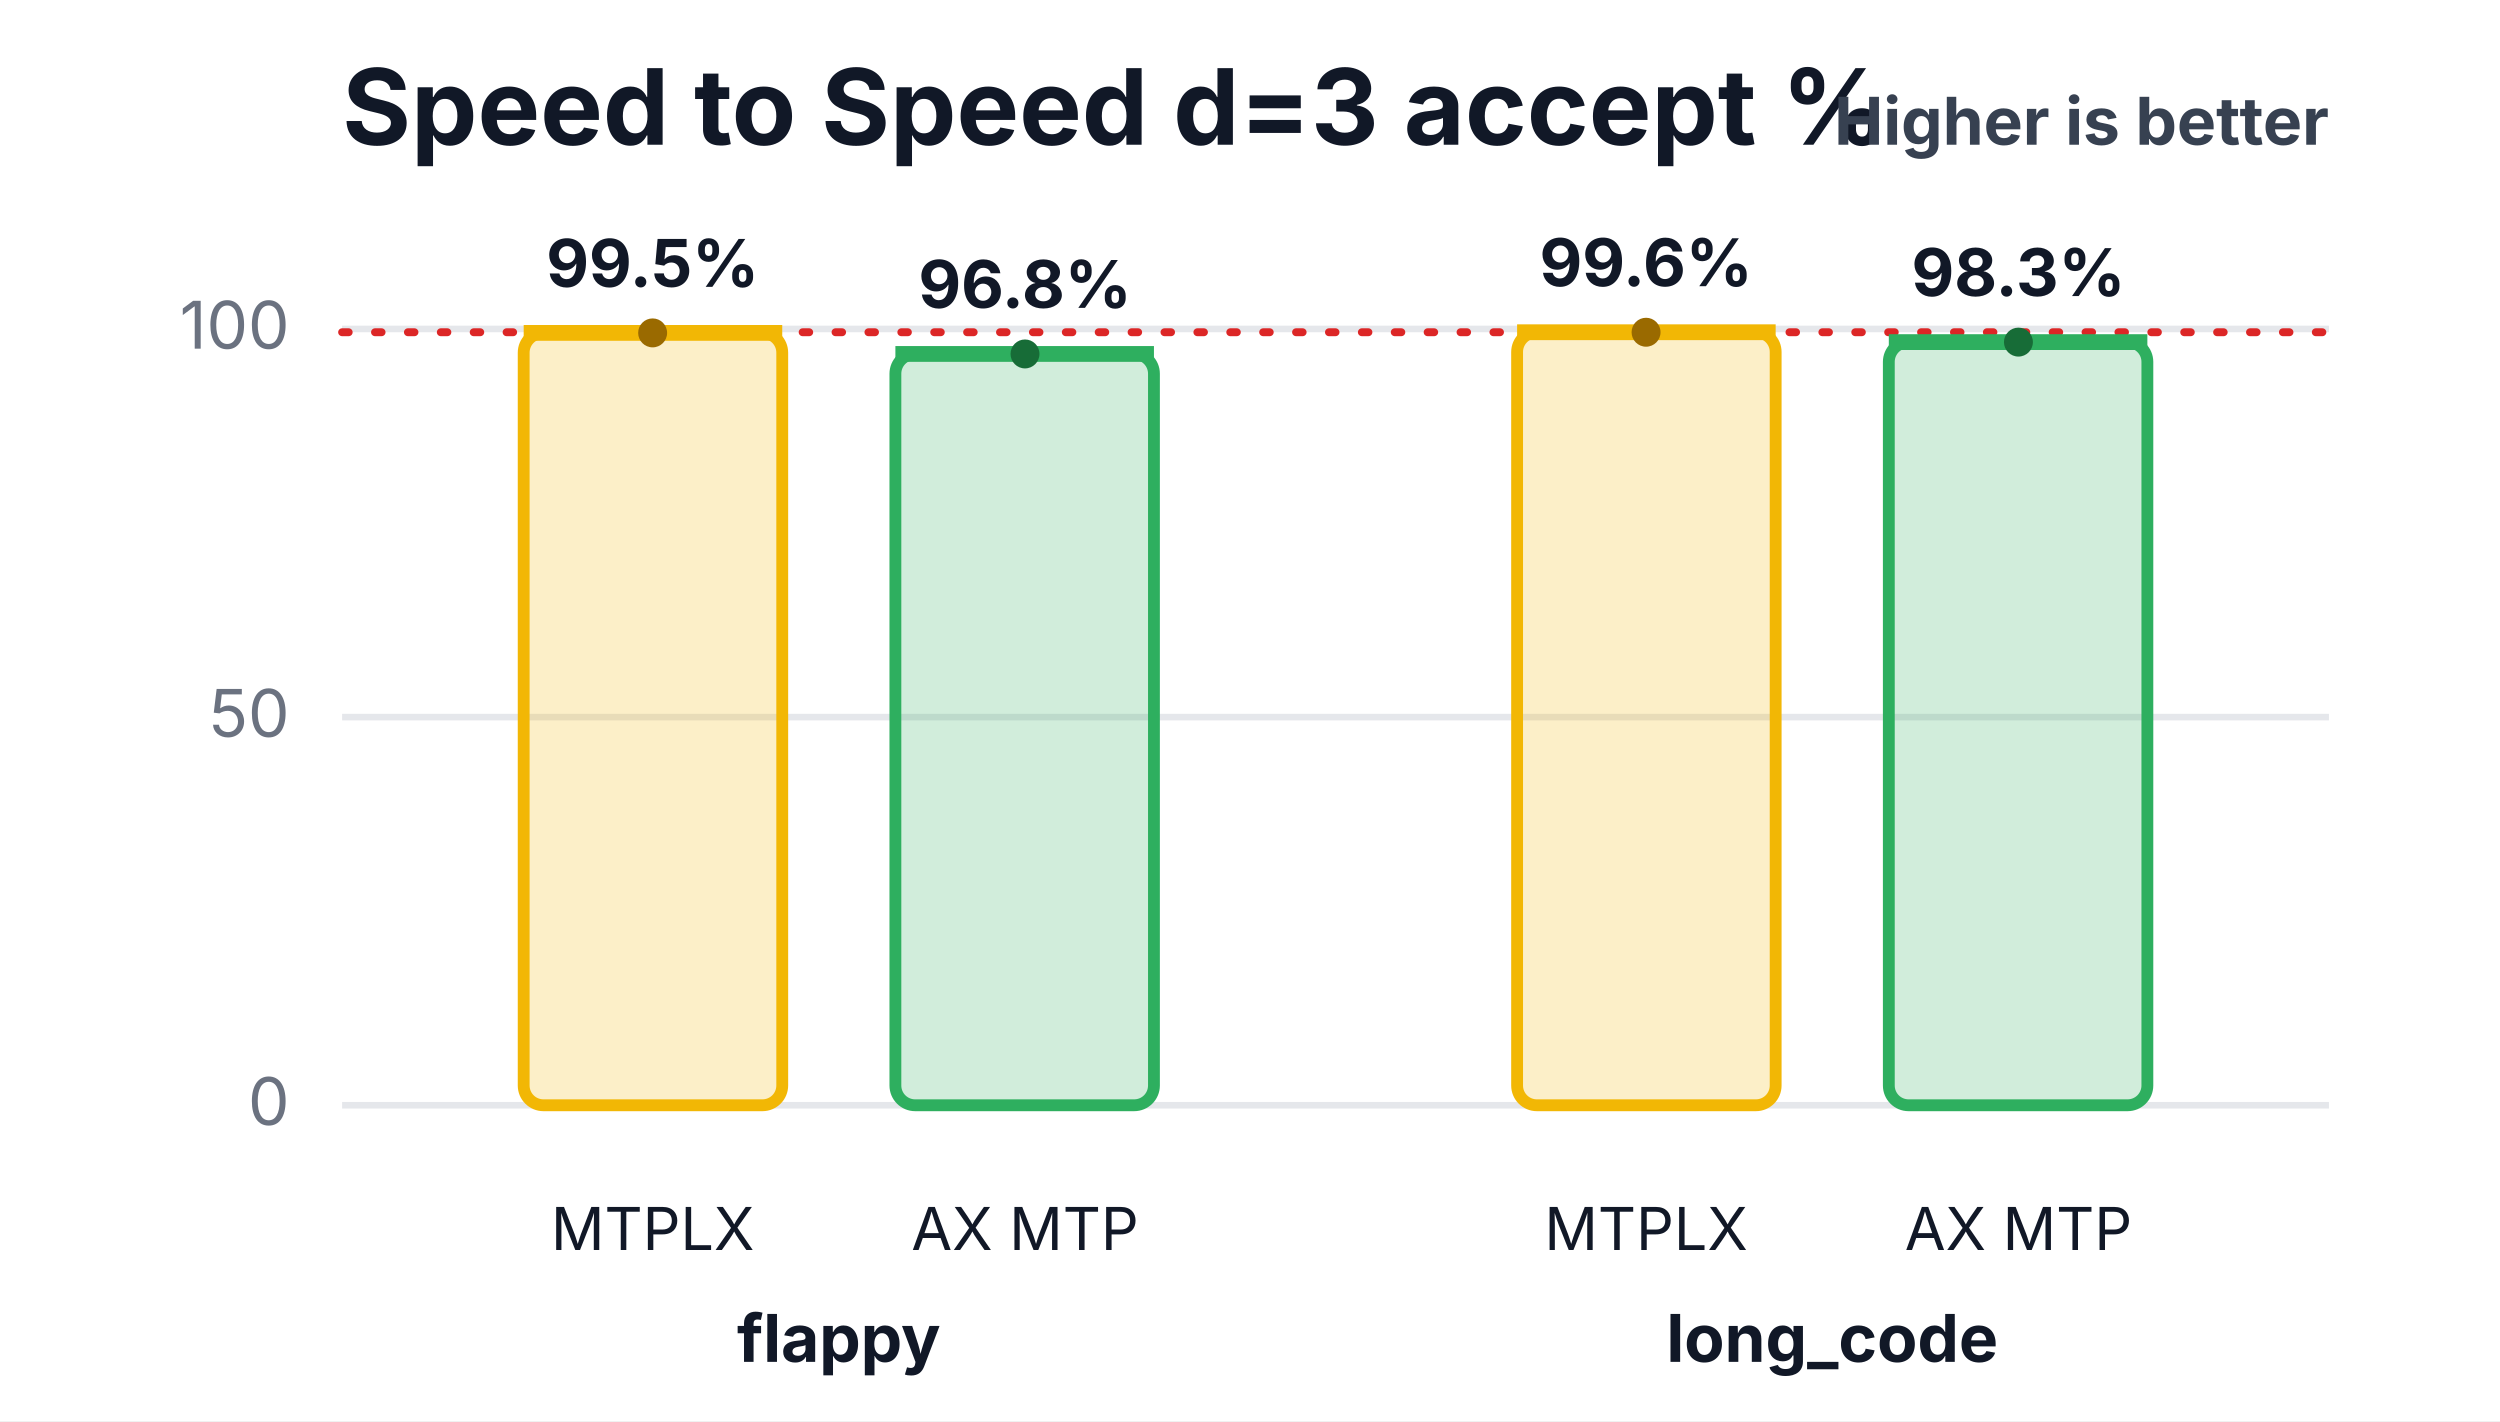
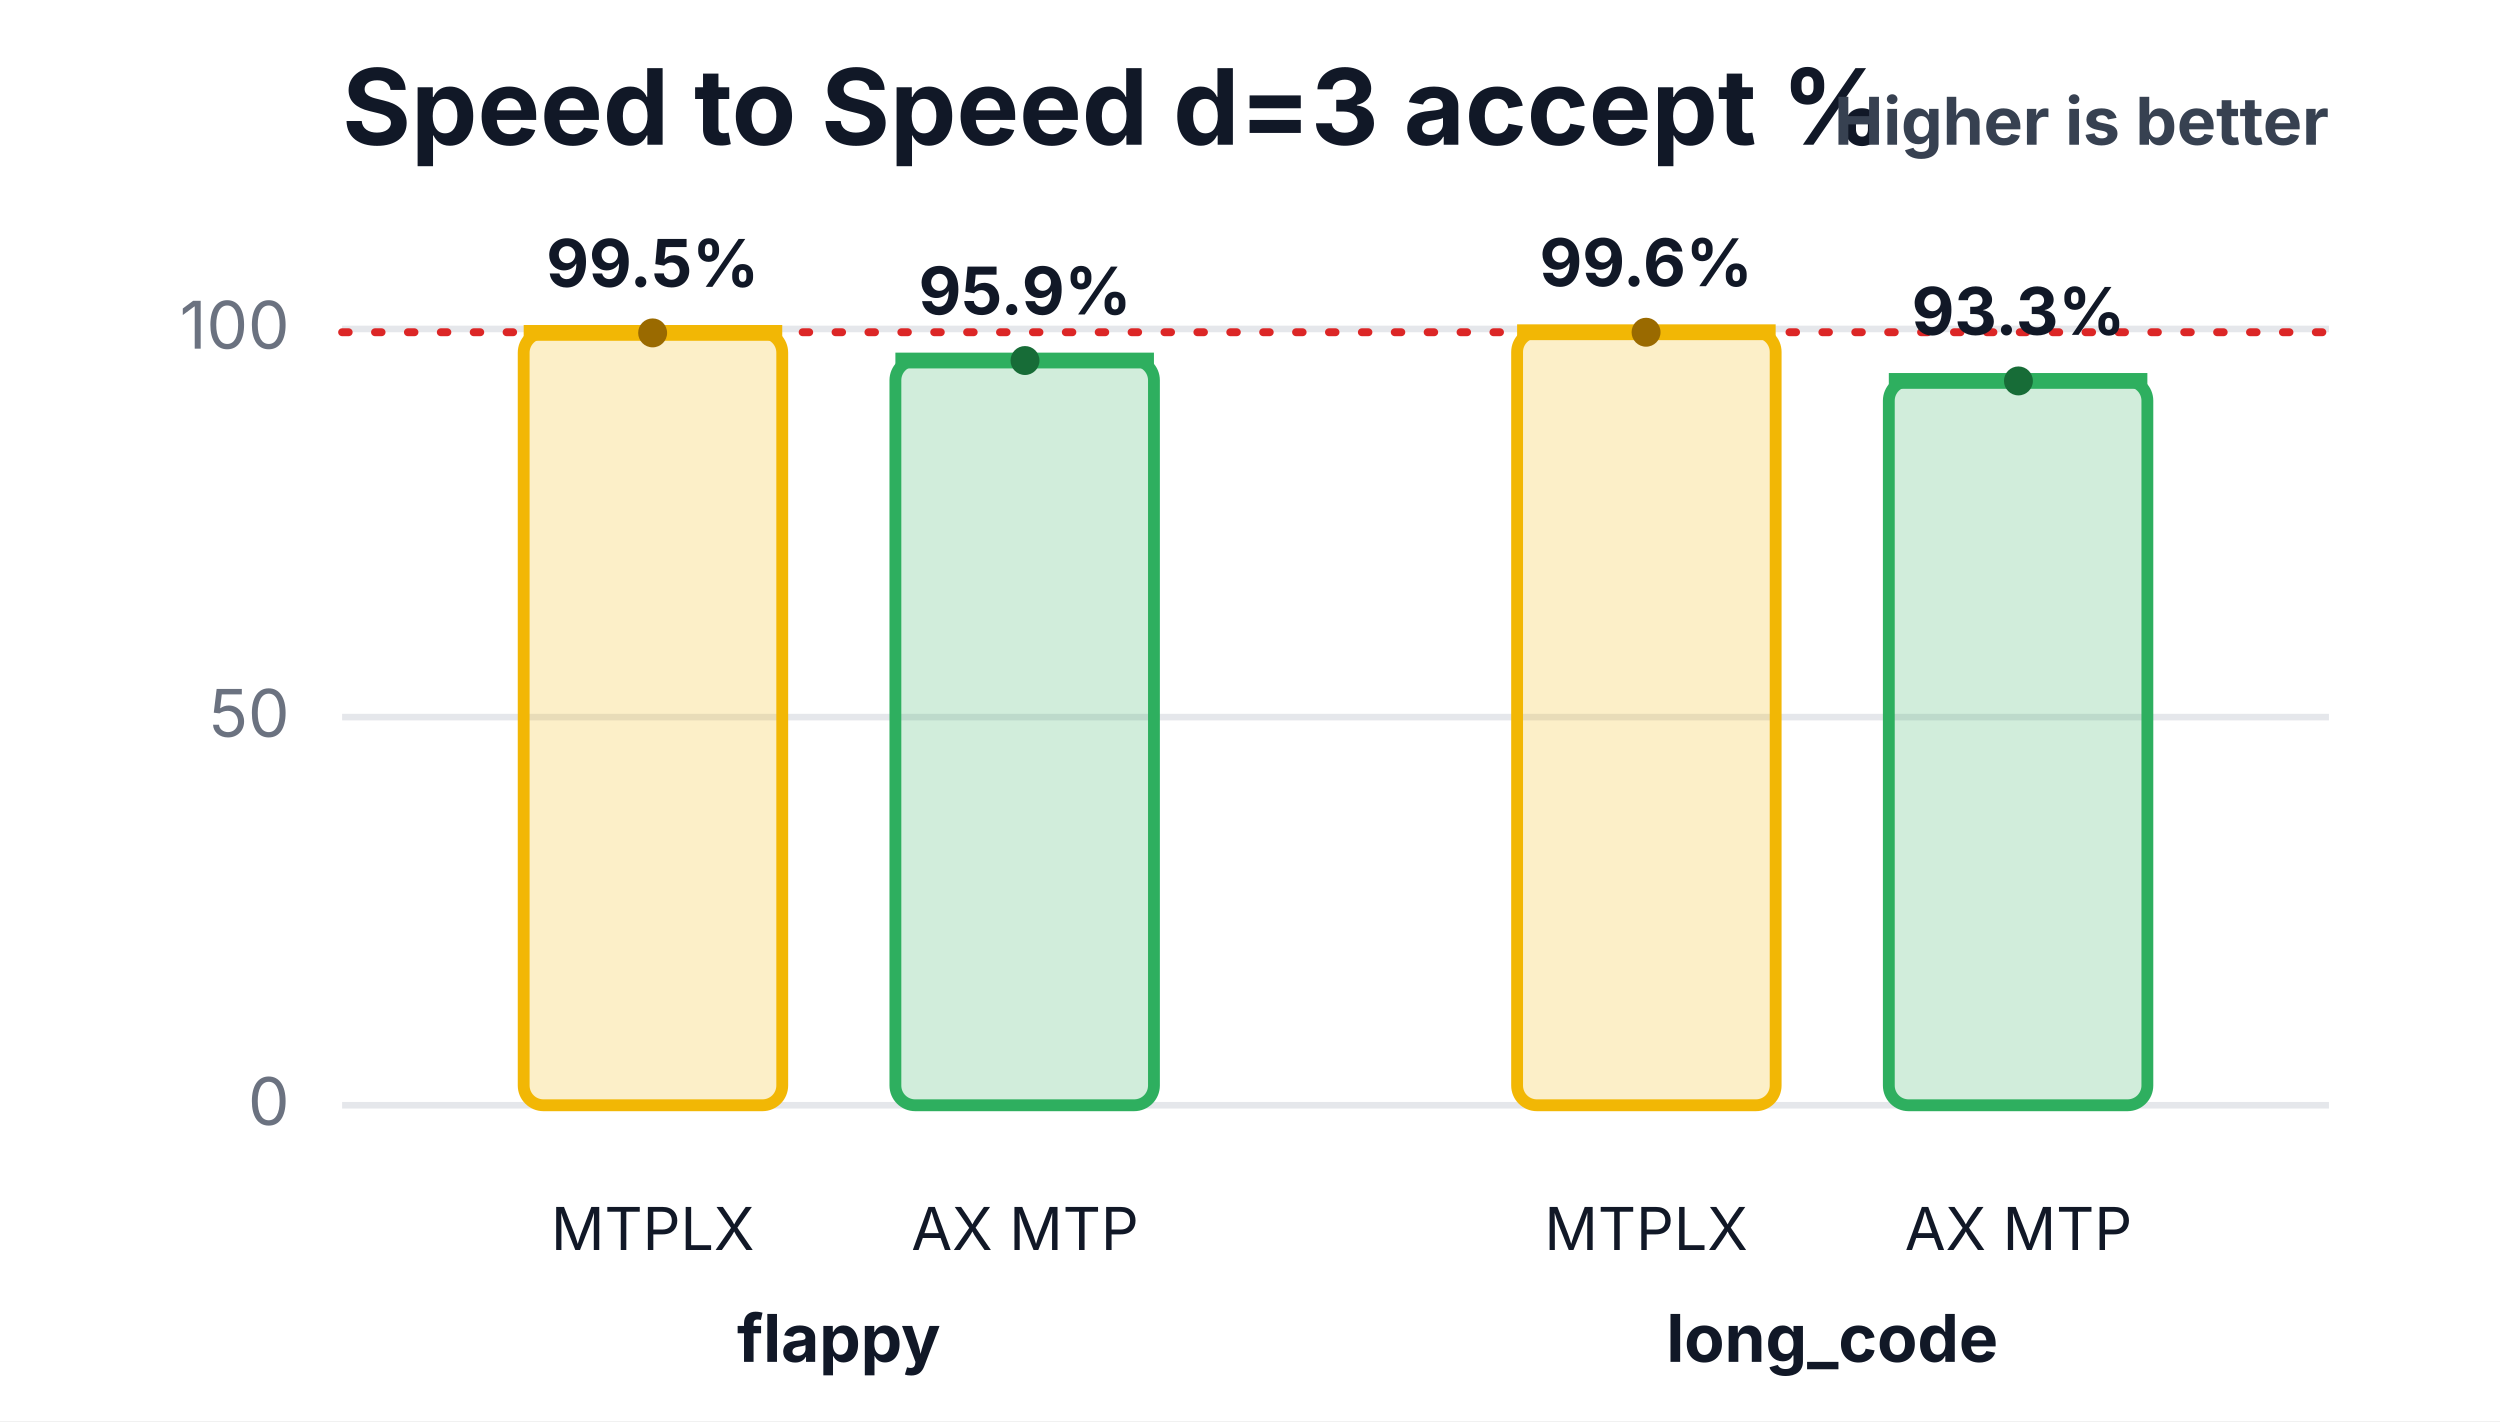
<svg xmlns="http://www.w3.org/2000/svg" width="380" height="216" viewBox="0 0 380 216" role="img" aria-labelledby="title desc">
  <rect width="380" height="216" fill="#ffffff" />
  <text x="52" y="22" font-family="Inter,Segoe UI,Arial,sans-serif" font-size="16" font-weight="700" fill="#111827">Speed to Speed d=3 accept %</text>
  <text x="354" y="22" text-anchor="end" font-family="Inter,Segoe UI,Arial,sans-serif" font-size="10" font-weight="700" fill="#374151">Higher is better</text>
  <line x1="52" y1="168.0" x2="354" y2="168.0" stroke="#e5e7eb" stroke-width="1" />
  <text x="44" y="171.0" text-anchor="end" font-family="Inter,Segoe UI,Arial,sans-serif" font-size="10" fill="#6b7280">0</text>
  <line x1="52" y1="109.0" x2="354" y2="109.0" stroke="#e5e7eb" stroke-width="1" />
  <text x="44" y="112.0" text-anchor="end" font-family="Inter,Segoe UI,Arial,sans-serif" font-size="10" fill="#6b7280">50</text>
  <line x1="52" y1="50.0" x2="354" y2="50.0" stroke="#e5e7eb" stroke-width="1" />
  <text x="44" y="53.0" text-anchor="end" font-family="Inter,Segoe UI,Arial,sans-serif" font-size="10" fill="#6b7280">100</text>
  <line x1="52" y1="50.5" x2="354" y2="50.5" stroke="#dc2626" stroke-width="1.2" stroke-dasharray="1 4" stroke-linecap="round" />
  <rect x="79.6" y="50.6" width="39.3" height="117.4" rx="3" fill="#f2b705" fill-opacity="0.22" stroke="#f2b705" stroke-width="1.8" />
  <line x1="79.6" y1="50.6" x2="118.9" y2="50.6" stroke="#f2b705" stroke-width="2.4" />
  <circle cx="99.2" cy="50.6" r="2.2" fill="#9a6a00" />
  <text x="99.2" y="43.6" text-anchor="middle" font-family="Inter,Segoe UI,Arial,sans-serif" font-size="10" font-weight="700" fill="#111827">99.5%</text>
  <text x="99.2" y="190" text-anchor="middle" font-family="Inter,Segoe UI,Arial,sans-serif" font-size="9" fill="#111827">MTPLX</text>
-   <rect x="136.1" y="53.8" width="39.3" height="114.2" rx="3" fill="#2eaf5f" fill-opacity="0.22" stroke="#2eaf5f" stroke-width="1.8" />
-   <line x1="136.1" y1="53.8" x2="175.4" y2="53.8" stroke="#2eaf5f" stroke-width="2.4" />
-   <circle cx="155.8" cy="53.8" r="2.2" fill="#176c37" />
-   <text x="155.8" y="46.8" text-anchor="middle" font-family="Inter,Segoe UI,Arial,sans-serif" font-size="10" font-weight="700" fill="#111827">96.8%</text>
+   <rect x="136.1" y="54.8" width="39.3" height="113.2" rx="3" fill="#2eaf5f" fill-opacity="0.22" stroke="#2eaf5f" stroke-width="1.8" />
+   <line x1="136.1" y1="54.8" x2="175.4" y2="54.8" stroke="#2eaf5f" stroke-width="2.4" />
+   <circle cx="155.8" cy="54.8" r="2.2" fill="#176c37" />
+   <text x="155.8" y="47.8" text-anchor="middle" font-family="Inter,Segoe UI,Arial,sans-serif" font-size="10" font-weight="700" fill="#111827">95.9%</text>
  <text x="155.8" y="190" text-anchor="middle" font-family="Inter,Segoe UI,Arial,sans-serif" font-size="9" fill="#111827">AX MTP</text>
  <text x="127.5" y="207" text-anchor="middle" font-family="Inter,Segoe UI,Arial,sans-serif" font-size="10" font-weight="700" fill="#111827">flappy</text>
  <rect x="230.6" y="50.5" width="39.3" height="117.5" rx="3" fill="#f2b705" fill-opacity="0.22" stroke="#f2b705" stroke-width="1.8" />
  <line x1="230.6" y1="50.5" x2="269.9" y2="50.5" stroke="#f2b705" stroke-width="2.4" />
  <circle cx="250.2" cy="50.5" r="2.2" fill="#9a6a00" />
  <text x="250.2" y="43.5" text-anchor="middle" font-family="Inter,Segoe UI,Arial,sans-serif" font-size="10" font-weight="700" fill="#111827">99.6%</text>
  <text x="250.2" y="190" text-anchor="middle" font-family="Inter,Segoe UI,Arial,sans-serif" font-size="9" fill="#111827">MTPLX</text>
-   <rect x="287.1" y="52.0" width="39.3" height="116.0" rx="3" fill="#2eaf5f" fill-opacity="0.22" stroke="#2eaf5f" stroke-width="1.8" />
-   <line x1="287.1" y1="52.0" x2="326.4" y2="52.0" stroke="#2eaf5f" stroke-width="2.4" />
-   <circle cx="306.8" cy="52.0" r="2.2" fill="#176c37" />
-   <text x="306.8" y="45.0" text-anchor="middle" font-family="Inter,Segoe UI,Arial,sans-serif" font-size="10" font-weight="700" fill="#111827">98.3%</text>
+   <rect x="287.1" y="57.9" width="39.3" height="110.1" rx="3" fill="#2eaf5f" fill-opacity="0.22" stroke="#2eaf5f" stroke-width="1.8" />
+   <line x1="287.1" y1="57.9" x2="326.4" y2="57.9" stroke="#2eaf5f" stroke-width="2.4" />
+   <circle cx="306.8" cy="57.9" r="2.2" fill="#176c37" />
+   <text x="306.8" y="50.9" text-anchor="middle" font-family="Inter,Segoe UI,Arial,sans-serif" font-size="10" font-weight="700" fill="#111827">93.3%</text>
  <text x="306.8" y="190" text-anchor="middle" font-family="Inter,Segoe UI,Arial,sans-serif" font-size="9" fill="#111827">AX MTP</text>
  <text x="278.5" y="207" text-anchor="middle" font-family="Inter,Segoe UI,Arial,sans-serif" font-size="10" font-weight="700" fill="#111827">long_code</text>
</svg>
